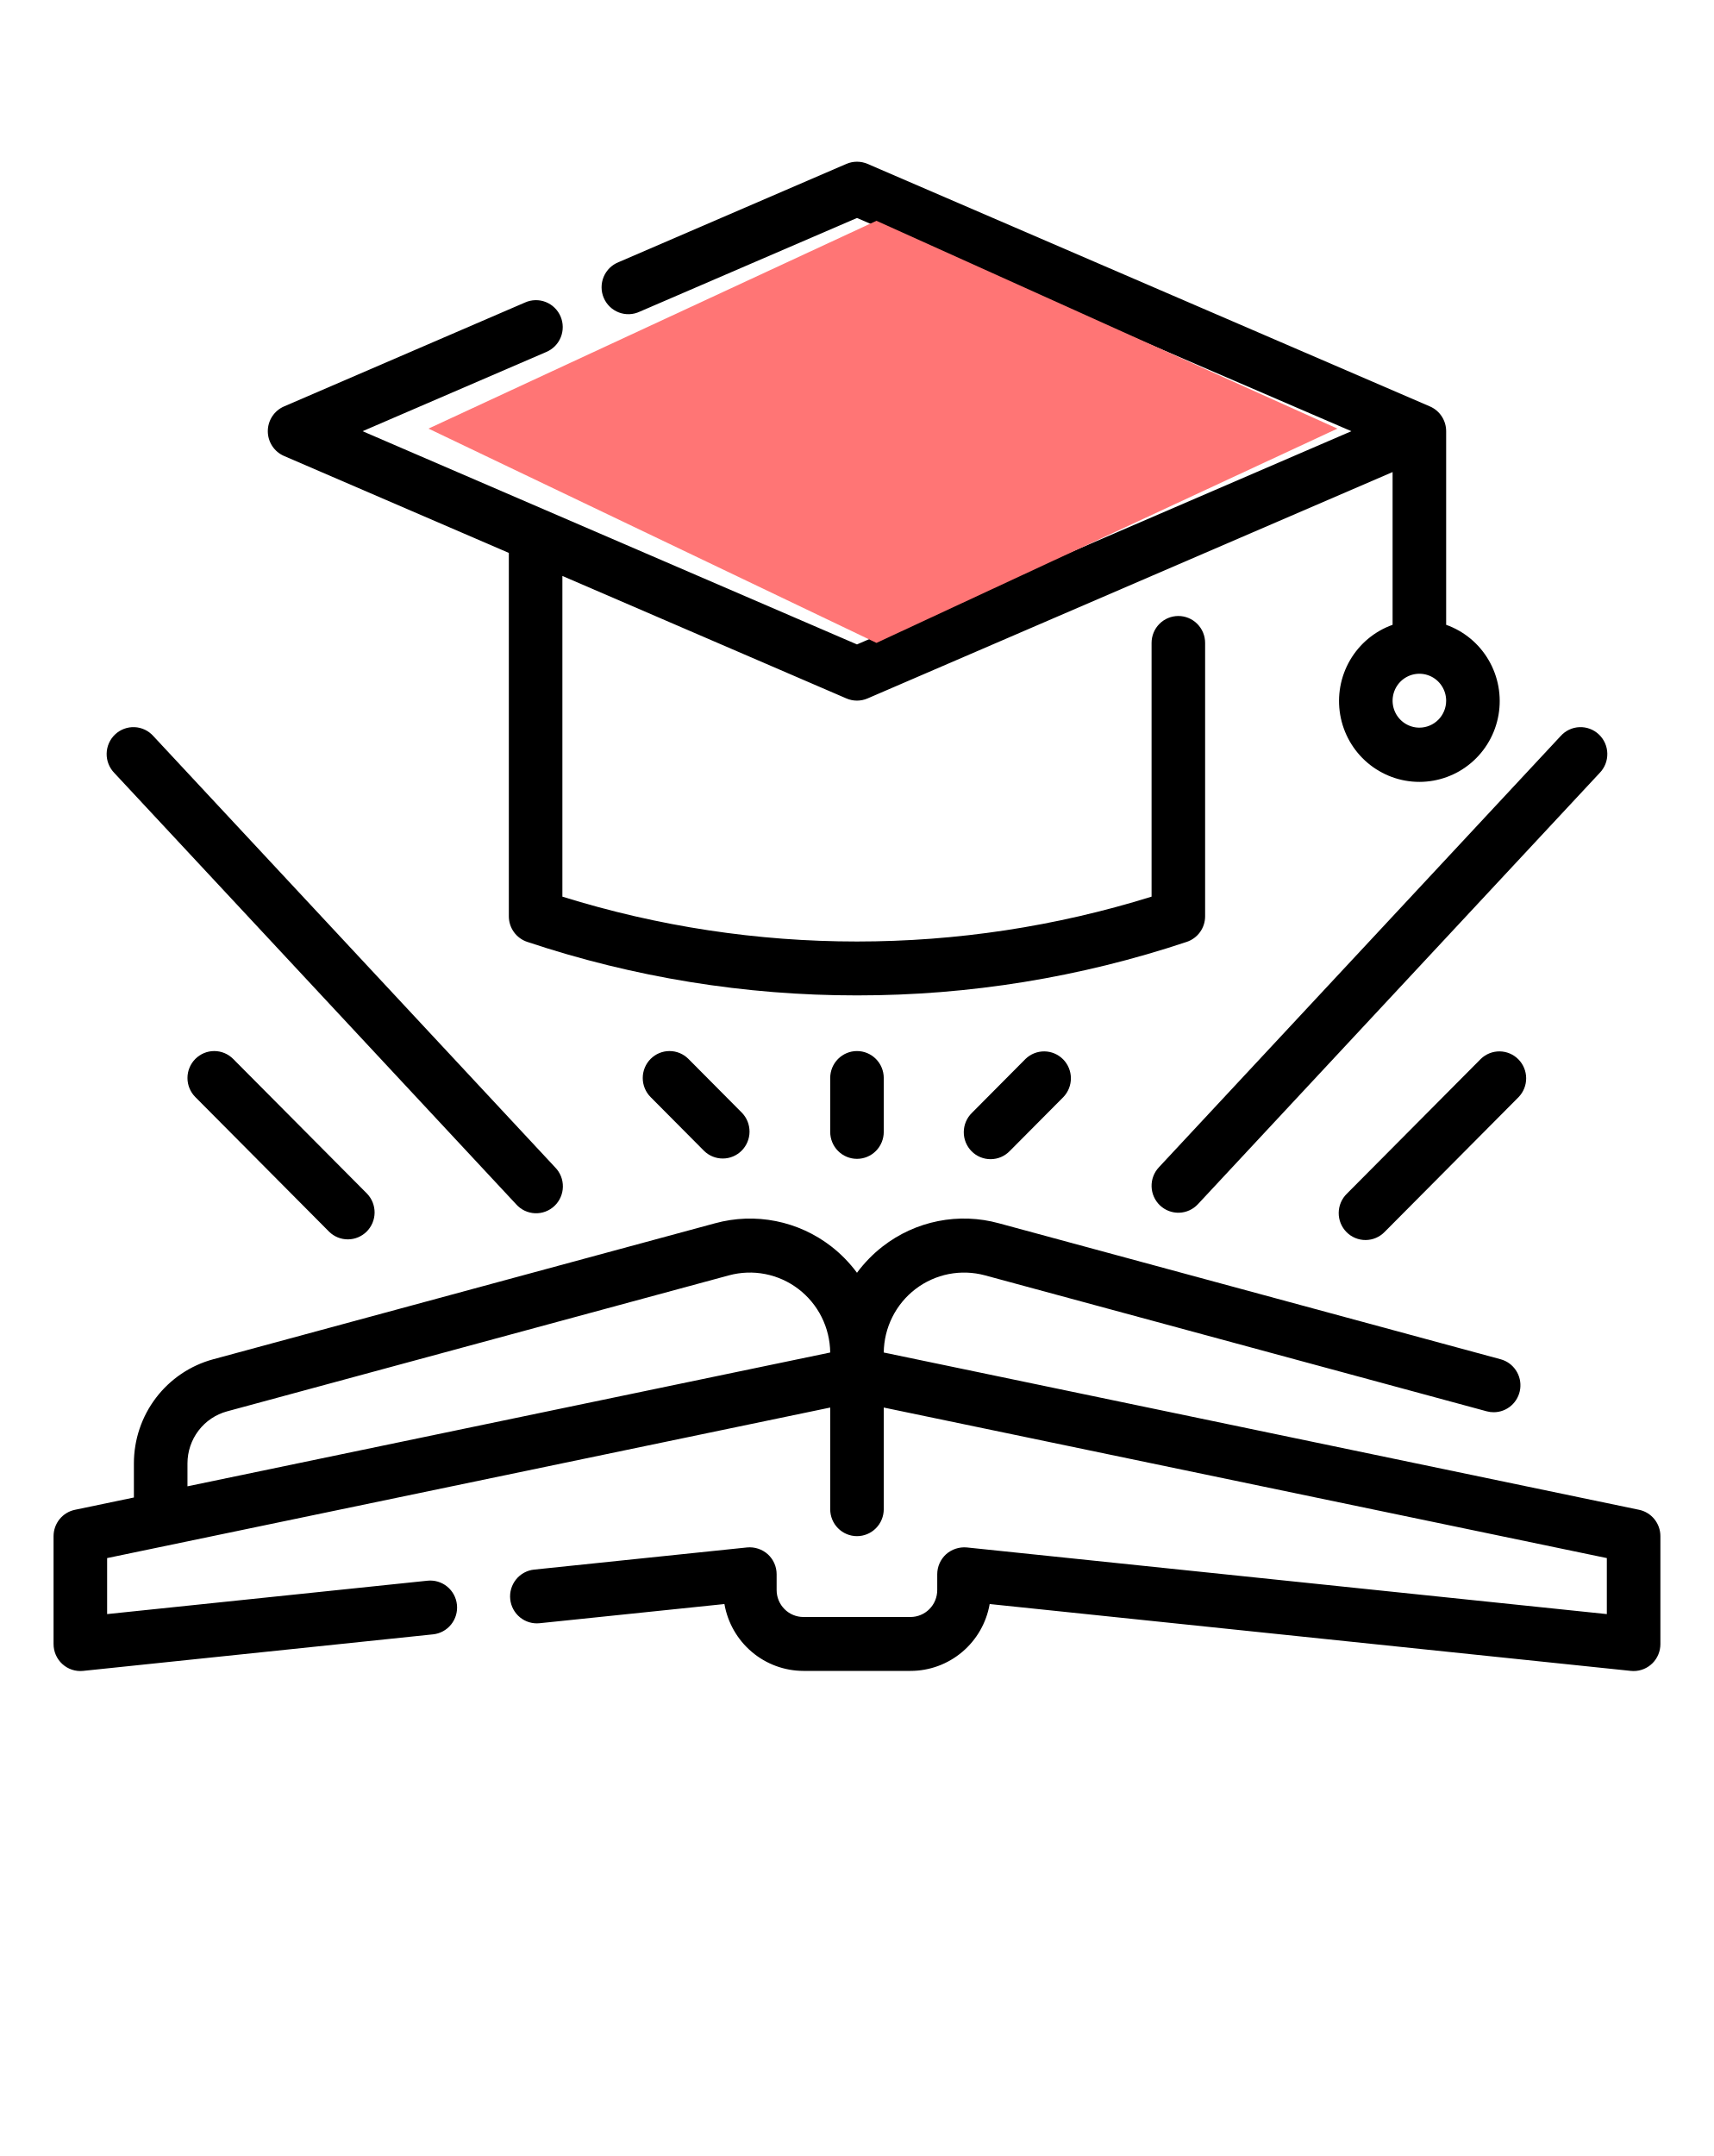
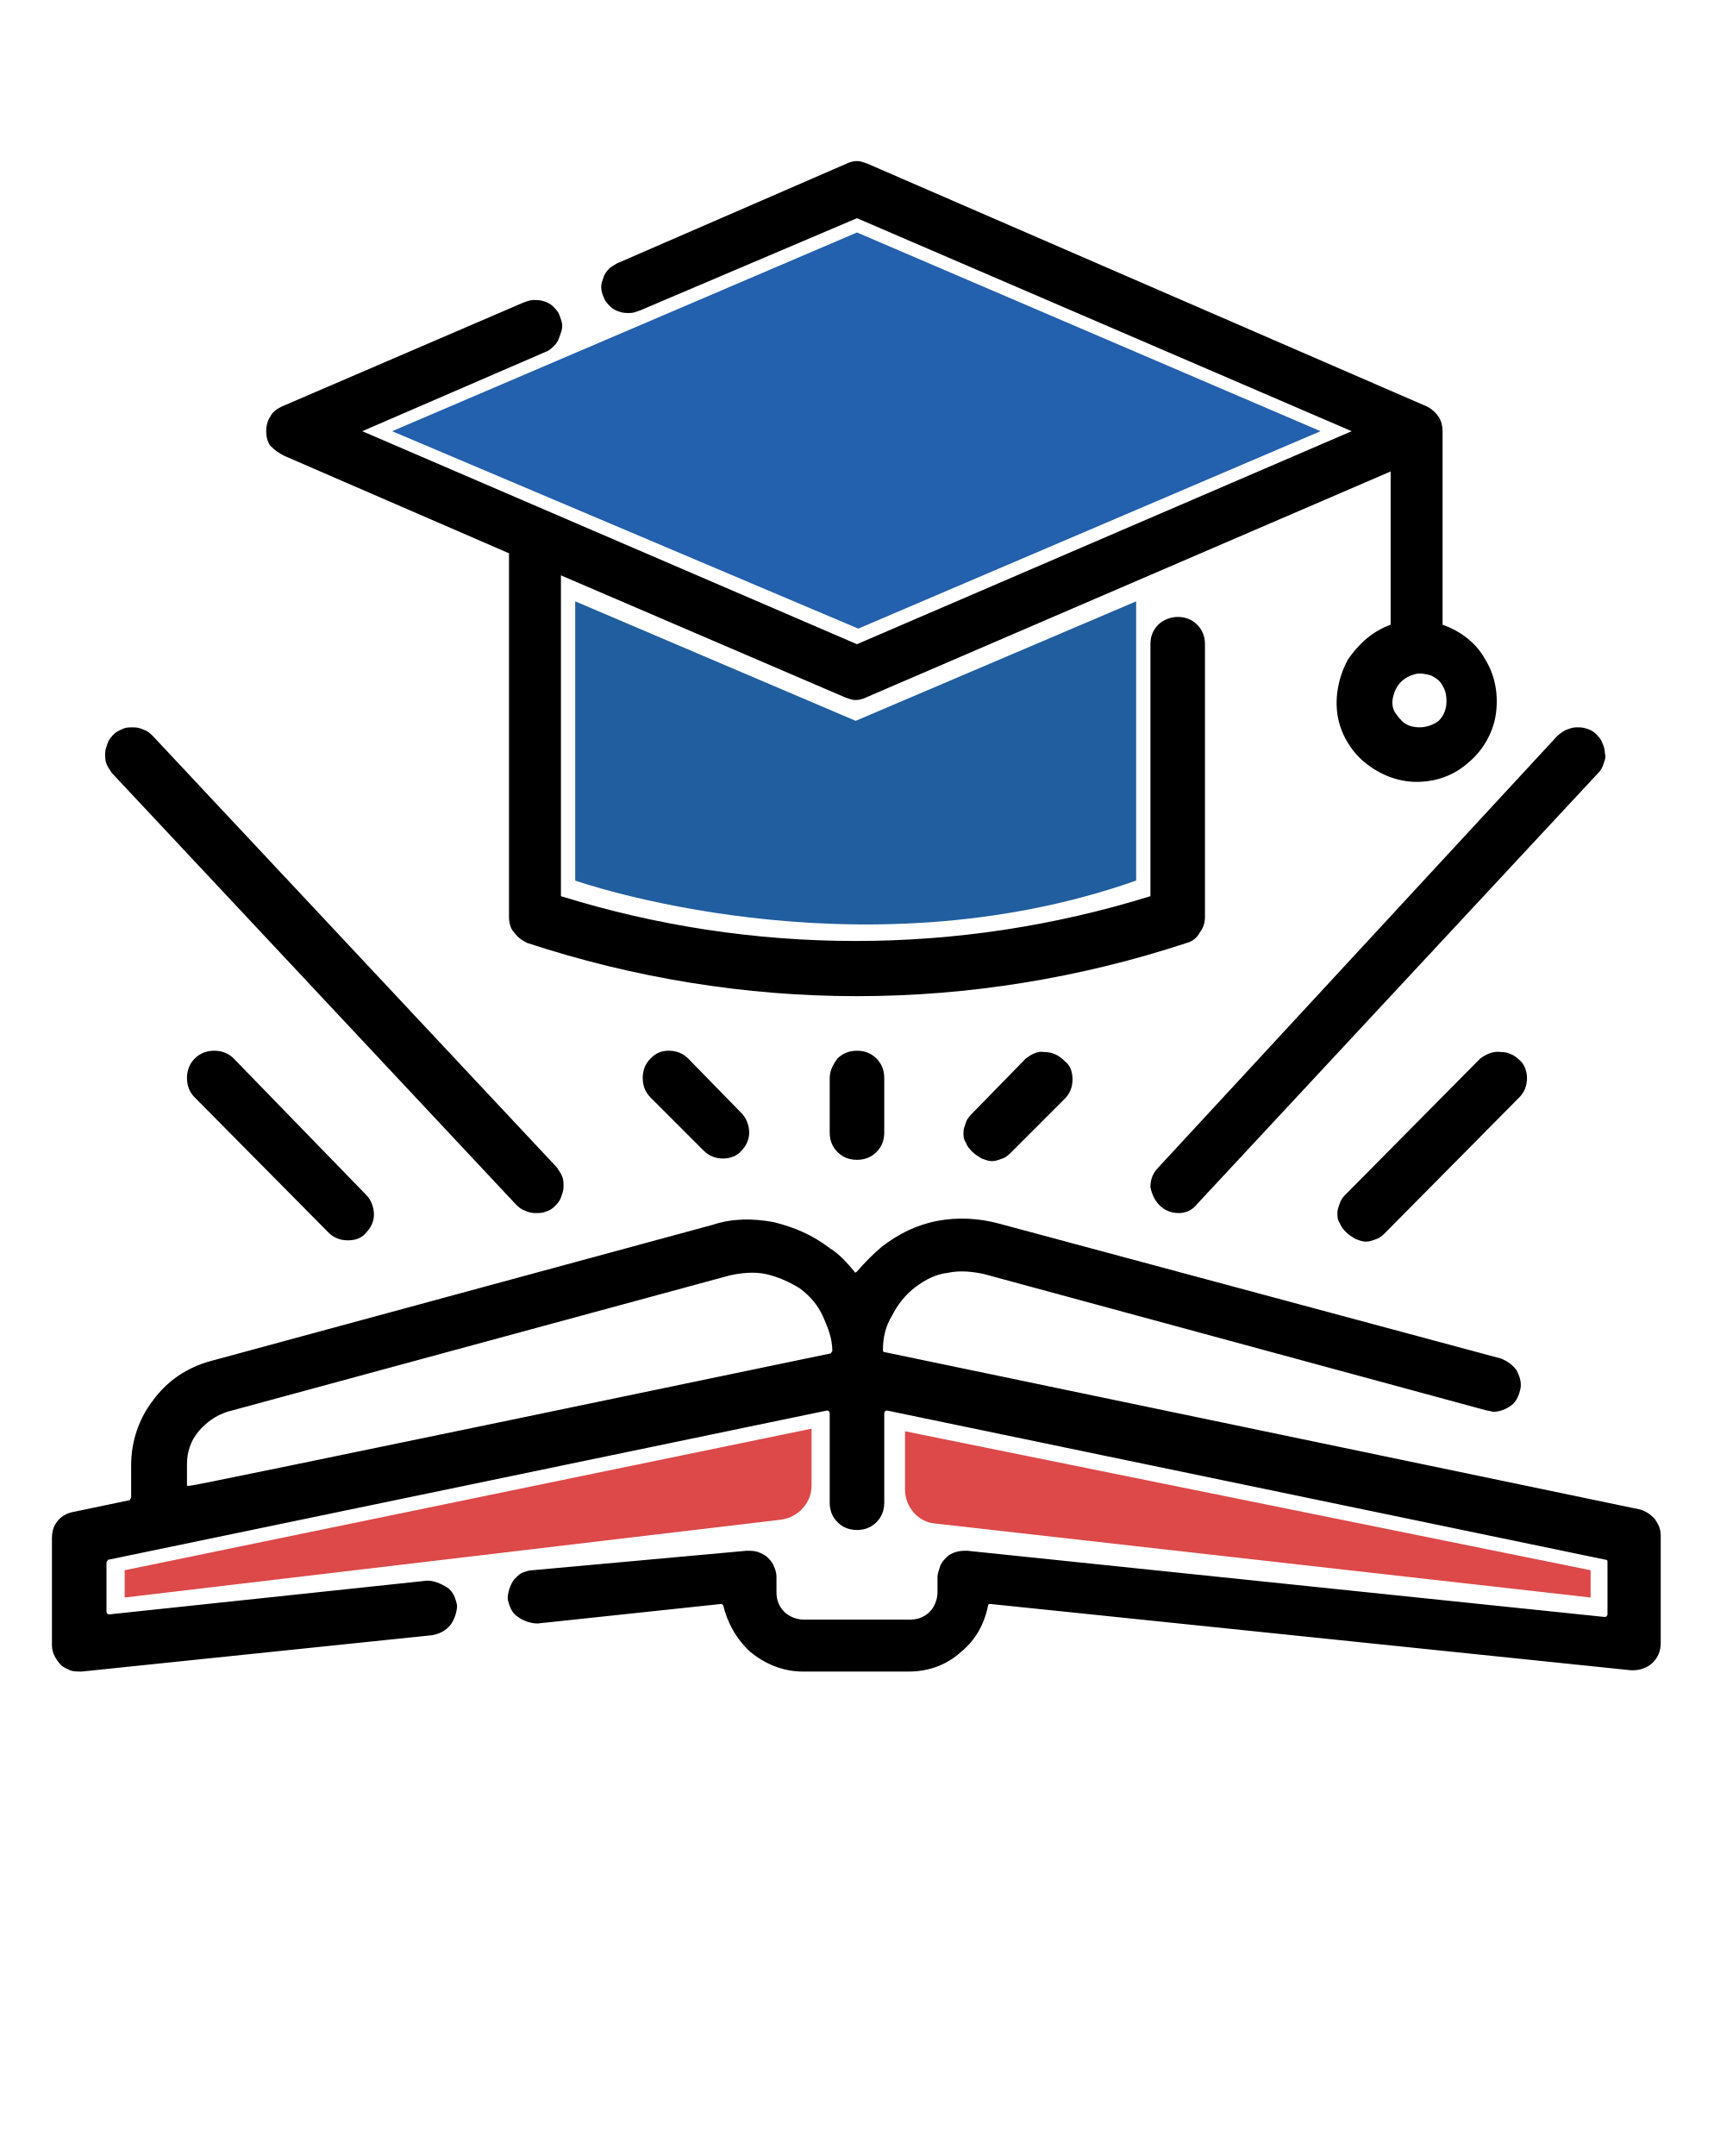
- <svg xmlns="http://www.w3.org/2000/svg" width="132" height="166" viewBox="0 0 132 166" fill="none">
-   <path d="M89.339 92.813C89.738 93.189 90.269 93.39 90.816 93.373C91.362 93.355 91.879 93.12 92.254 92.719L123.191 59.519C123.385 59.322 123.537 59.088 123.64 58.831C123.742 58.574 123.792 58.298 123.787 58.021C123.782 57.744 123.722 57.471 123.61 57.218C123.498 56.965 123.337 56.736 123.136 56.547C122.935 56.357 122.699 56.21 122.44 56.114C122.182 56.018 121.907 55.974 121.632 55.987C121.357 55.999 121.087 56.067 120.838 56.186C120.589 56.306 120.367 56.474 120.184 56.681L89.246 89.881C88.872 90.282 88.672 90.816 88.689 91.366C88.707 91.916 88.941 92.436 89.339 92.813Z" fill="black" />
-   <path d="M39.747 92.719C39.93 92.926 40.152 93.094 40.401 93.214C40.65 93.333 40.92 93.4 41.195 93.413C41.47 93.425 41.745 93.382 42.003 93.286C42.261 93.19 42.498 93.043 42.699 92.853C42.9 92.664 43.061 92.436 43.173 92.182C43.285 91.929 43.345 91.656 43.35 91.379C43.355 91.102 43.305 90.826 43.203 90.569C43.1 90.312 42.948 90.078 42.754 89.881L11.816 56.681C11.633 56.474 11.411 56.306 11.162 56.186C10.913 56.067 10.643 55.999 10.368 55.987C10.093 55.974 9.818 56.018 9.56 56.114C9.302 56.21 9.065 56.357 8.864 56.547C8.663 56.736 8.502 56.965 8.39 57.218C8.279 57.471 8.218 57.744 8.213 58.021C8.208 58.298 8.258 58.574 8.361 58.831C8.463 59.088 8.616 59.322 8.809 59.519L39.747 92.719Z" fill="black" />
-   <path d="M114.042 81.533L103.729 91.908C103.532 92.099 103.375 92.328 103.267 92.582C103.159 92.835 103.102 93.107 103.1 93.382C103.097 93.658 103.149 93.931 103.253 94.186C103.357 94.441 103.51 94.673 103.704 94.868C103.897 95.063 104.128 95.217 104.381 95.321C104.635 95.425 104.906 95.478 105.18 95.475C105.454 95.473 105.725 95.416 105.976 95.307C106.228 95.198 106.455 95.04 106.646 94.842L116.958 84.467C117.334 84.076 117.542 83.552 117.537 83.007C117.532 82.463 117.315 81.943 116.933 81.558C116.551 81.174 116.033 80.955 115.493 80.951C114.952 80.946 114.431 81.155 114.042 81.533Z" fill="black" />
-   <path d="M15.042 81.533C14.655 81.922 14.438 82.45 14.438 83C14.438 83.55 14.655 84.078 15.042 84.467L25.354 94.842C25.743 95.22 26.264 95.429 26.805 95.424C27.346 95.42 27.863 95.201 28.246 94.817C28.628 94.432 28.845 93.912 28.85 93.368C28.854 92.823 28.646 92.299 28.271 91.908L17.958 81.533C17.572 81.144 17.047 80.925 16.5 80.925C15.953 80.925 15.429 81.144 15.042 81.533Z" fill="black" />
-   <path d="M21.875 35.107L39.188 42.571V70.55C39.188 70.985 39.324 71.409 39.577 71.763C39.831 72.116 40.188 72.379 40.598 72.517C48.791 75.254 57.368 76.646 66 76.64C74.632 76.646 83.209 75.254 91.402 72.517C91.812 72.379 92.169 72.116 92.422 71.763C92.676 71.409 92.812 70.985 92.812 70.55V49.503C92.812 48.953 92.595 48.425 92.208 48.036C91.822 47.647 91.297 47.428 90.75 47.428C90.203 47.428 89.678 47.647 89.291 48.036C88.905 48.425 88.688 48.953 88.688 49.503V69.037C73.909 73.642 58.091 73.642 43.312 69.037V44.345L65.187 53.776C65.444 53.886 65.721 53.944 66 53.944C66.279 53.944 66.556 53.886 66.813 53.776L107.25 36.346V48.107C105.874 48.596 104.714 49.559 103.975 50.826C103.237 52.093 102.967 53.581 103.214 55.028C103.461 56.476 104.208 57.789 105.324 58.735C106.44 59.682 107.853 60.201 109.312 60.201C110.772 60.201 112.185 59.682 113.301 58.735C114.417 57.789 115.164 56.476 115.411 55.028C115.658 53.581 115.388 52.093 114.649 50.826C113.911 49.559 112.751 48.596 111.375 48.107V33.2C111.375 32.794 111.256 32.397 111.034 32.058C110.812 31.719 110.496 31.453 110.125 31.293L66.813 12.618C66.556 12.508 66.279 12.451 66 12.451C65.721 12.451 65.444 12.508 65.187 12.618L47.644 20.183C47.386 20.285 47.151 20.437 46.953 20.631C46.755 20.826 46.598 21.058 46.491 21.315C46.384 21.571 46.329 21.847 46.33 22.125C46.331 22.404 46.388 22.679 46.497 22.935C46.606 23.191 46.766 23.422 46.965 23.614C47.165 23.807 47.401 23.957 47.66 24.056C47.918 24.155 48.194 24.201 48.471 24.19C48.747 24.18 49.019 24.113 49.269 23.995L66 16.783L104.076 33.2L66 49.617L27.924 33.2L42.063 27.104C42.315 26.999 42.545 26.845 42.738 26.65C42.931 26.455 43.083 26.224 43.187 25.969C43.29 25.715 43.342 25.442 43.339 25.167C43.337 24.892 43.28 24.62 43.173 24.367C43.065 24.115 42.908 23.886 42.712 23.695C42.516 23.503 42.283 23.353 42.029 23.253C41.775 23.153 41.503 23.104 41.23 23.111C40.956 23.117 40.687 23.178 40.437 23.29L21.875 31.293C21.504 31.453 21.188 31.719 20.966 32.058C20.744 32.397 20.625 32.794 20.625 33.2C20.625 33.606 20.744 34.003 20.966 34.342C21.188 34.681 21.504 34.947 21.875 35.107ZM109.312 56.025C108.905 56.025 108.506 55.903 108.167 55.675C107.827 55.447 107.563 55.123 107.407 54.744C107.251 54.365 107.21 53.948 107.29 53.545C107.369 53.143 107.566 52.773 107.854 52.483C108.142 52.193 108.51 51.995 108.91 51.915C109.31 51.835 109.725 51.876 110.102 52.033C110.479 52.19 110.801 52.456 111.027 52.797C111.254 53.138 111.375 53.54 111.375 53.95C111.375 54.5 111.158 55.028 110.771 55.417C110.384 55.806 109.859 56.025 109.312 56.025Z" fill="black" />
-   <path d="M63.938 83V87.15C63.938 87.7 64.155 88.228 64.542 88.617C64.928 89.006 65.453 89.225 66 89.225C66.547 89.225 67.072 89.006 67.458 88.617C67.845 88.228 68.062 87.7 68.062 87.15V83C68.062 82.45 67.845 81.922 67.458 81.533C67.072 81.144 66.547 80.925 66 80.925C65.453 80.925 64.928 81.144 64.542 81.533C64.155 81.922 63.938 82.45 63.938 83Z" fill="black" />
-   <path d="M78.979 81.533L74.854 85.683C74.657 85.874 74.5 86.103 74.392 86.356C74.284 86.61 74.227 86.882 74.225 87.157C74.222 87.433 74.275 87.706 74.378 87.961C74.482 88.216 74.635 88.448 74.829 88.643C75.022 88.838 75.253 88.992 75.506 89.096C75.76 89.2 76.031 89.253 76.305 89.25C76.579 89.248 76.85 89.191 77.101 89.082C77.353 88.973 77.58 88.815 77.771 88.617L81.896 84.467C82.271 84.076 82.479 83.552 82.475 83.007C82.47 82.463 82.253 81.943 81.871 81.558C81.488 81.174 80.971 80.955 80.43 80.951C79.889 80.946 79.368 81.155 78.979 81.533Z" fill="black" />
-   <path d="M50.104 81.533C49.718 81.922 49.501 82.45 49.501 83C49.501 83.55 49.718 84.078 50.104 84.467L54.229 88.617C54.618 88.995 55.139 89.204 55.68 89.199C56.221 89.195 56.738 88.977 57.121 88.592C57.503 88.207 57.72 87.687 57.725 87.142C57.729 86.599 57.521 86.074 57.146 85.683L53.021 81.533C52.634 81.144 52.109 80.925 51.562 80.925C51.016 80.925 50.491 81.144 50.104 81.533Z" fill="black" />
-   <path d="M126.225 116.244L68.062 104.136C68.073 103.187 68.299 102.253 68.724 101.406C69.148 100.559 69.759 99.82 70.51 99.246C71.262 98.673 72.134 98.28 73.059 98.097C73.985 97.915 74.939 97.948 75.85 98.193L114.504 108.664C114.679 108.712 114.859 108.735 115.04 108.734C115.539 108.733 116.021 108.549 116.396 108.217C116.771 107.885 117.013 107.428 117.078 106.93C117.143 106.432 117.027 105.928 116.75 105.51C116.474 105.091 116.056 104.788 115.574 104.657L76.931 94.186C75.403 93.766 73.799 93.708 72.245 94.018C70.691 94.328 69.229 94.996 67.976 95.971C67.229 96.552 66.564 97.234 66 97.996C65.436 97.234 64.771 96.552 64.024 95.971C62.77 94.997 61.309 94.329 59.755 94.019C58.201 93.71 56.597 93.767 55.069 94.186L16.418 104.657C14.665 105.131 13.118 106.174 12.014 107.623C10.91 109.072 10.312 110.847 10.312 112.673V115.299L5.775 116.246C5.31 116.341 4.892 116.595 4.591 116.965C4.29 117.335 4.126 117.797 4.125 118.275V126.575C4.124 126.866 4.183 127.154 4.299 127.42C4.416 127.686 4.586 127.925 4.8 128.121C5.014 128.316 5.266 128.465 5.541 128.556C5.816 128.647 6.106 128.679 6.394 128.65L33.351 125.836C33.895 125.78 34.395 125.508 34.74 125.08C35.086 124.653 35.248 124.105 35.191 123.557C35.135 123.009 34.865 122.506 34.44 122.159C34.015 121.812 33.47 121.648 32.926 121.705L8.25 124.276V119.964L63.938 108.373V116.2C63.938 116.75 64.155 117.278 64.542 117.667C64.928 118.056 65.453 118.275 66 118.275C66.547 118.275 67.072 118.056 67.458 117.667C67.845 117.278 68.062 116.75 68.062 116.2V108.373L123.75 119.964V124.276L74.456 119.144C74.169 119.119 73.88 119.152 73.606 119.242C73.331 119.332 73.078 119.478 72.862 119.669C72.648 119.864 72.477 120.101 72.359 120.367C72.242 120.632 72.181 120.919 72.181 121.209V122.425C72.181 122.975 71.964 123.503 71.577 123.892C71.19 124.281 70.666 124.5 70.119 124.5H61.875C61.328 124.5 60.803 124.281 60.417 123.892C60.03 123.503 59.812 122.975 59.812 122.425V121.209C59.812 120.919 59.752 120.632 59.635 120.367C59.517 120.101 59.346 119.864 59.132 119.669C58.916 119.476 58.663 119.33 58.389 119.24C58.115 119.15 57.825 119.117 57.538 119.144L41.135 120.85C40.865 120.878 40.604 120.959 40.365 121.089C40.127 121.219 39.916 121.394 39.746 121.606C39.401 122.033 39.238 122.581 39.295 123.128C39.351 123.676 39.621 124.179 40.046 124.526C40.471 124.873 41.015 125.036 41.559 124.979L55.791 123.502C56.042 124.942 56.79 126.248 57.902 127.189C59.015 128.131 60.421 128.648 61.875 128.65H70.125C71.581 128.65 72.989 128.134 74.104 127.192C75.219 126.251 75.968 124.944 76.22 123.502L125.606 128.65C125.678 128.65 125.749 128.66 125.813 128.66C126.36 128.66 126.884 128.442 127.271 128.053C127.658 127.664 127.875 127.136 127.875 126.585V118.275C127.875 117.797 127.71 117.334 127.41 116.964C127.109 116.594 126.691 116.339 126.225 116.244ZM14.438 112.673C14.438 111.76 14.737 110.873 15.289 110.148C15.84 109.424 16.614 108.903 17.49 108.666L56.141 98.195C57.053 97.948 58.008 97.914 58.935 98.096C59.861 98.278 60.734 98.67 61.486 99.244C62.239 99.817 62.851 100.556 63.276 101.404C63.7 102.252 63.927 103.186 63.938 104.136L14.438 114.438V112.673Z" fill="black" />
-   <path d="M67.5 17L33 33L67.5 49.5L103 33L67.5 17Z" fill="#FF7575" />
+ <svg xmlns="http://www.w3.org/2000/svg" version="1.1" id="Layer_1" x="0px" y="0px" viewBox="0 0 132 166" style="enable-background:new 0 0 132 166;" xml:space="preserve">
+   <style type="text/css">
+ 	.st0{display:none;}
+ 	.st1{display:inline;}
+ 	.st2{display:inline;fill:#2360AD;}
+ 	.st3{display:inline;fill:#215D9E;}
+ 	.st4{display:inline;fill:#DD4849;}
+ 	.st5{display:inline;fill:none;}
+ 	.st6{fill:#2360AD;}
+ 	.st7{fill:none;}
+ 	.st8{fill:#DD4849;}
+ 	.st9{fill:#205E9F;}
+ </style>
+   <g class="st0">
+     <path class="st1" d="M89.3,92.8c0.4,0.4,0.9,0.6,1.5,0.6s1.1-0.3,1.4-0.7l30.9-33.2c0.2-0.2,0.3-0.4,0.4-0.7s0.2-0.5,0.1-0.8   c0-0.3-0.1-0.6-0.2-0.8c-0.1-0.3-0.3-0.5-0.5-0.7s-0.4-0.3-0.7-0.4c-0.3-0.1-0.5-0.1-0.8-0.1s-0.5,0.1-0.8,0.2   c-0.2,0.1-0.5,0.3-0.7,0.5L89.2,89.9c-0.4,0.4-0.6,0.9-0.6,1.5C88.7,91.9,88.9,92.4,89.3,92.8z" />
+     <path class="st1" d="M39.7,92.7c0.2,0.2,0.4,0.4,0.7,0.5c0.2,0.1,0.5,0.2,0.8,0.2s0.6,0,0.8-0.1c0.3-0.1,0.5-0.2,0.7-0.4   c0.2-0.2,0.4-0.4,0.5-0.7c0.1-0.3,0.2-0.5,0.2-0.8s0-0.6-0.1-0.8c-0.1-0.3-0.3-0.5-0.4-0.7L11.8,56.7c-0.2-0.2-0.4-0.4-0.7-0.5   c-0.2-0.1-0.5-0.2-0.8-0.2s-0.6,0-0.8,0.1S9,56.3,8.8,56.5s-0.4,0.4-0.5,0.7S8.1,57.7,8.1,58s0,0.6,0.1,0.8   c0.1,0.3,0.3,0.5,0.4,0.7L39.7,92.7z" />
+     <path class="st1" d="M114,81.5l-10.3,10.4c-0.2,0.2-0.4,0.4-0.5,0.7c-0.1,0.3-0.2,0.5-0.2,0.8s0,0.5,0.2,0.8   c0.1,0.3,0.3,0.5,0.5,0.7s0.4,0.3,0.7,0.5c0.3,0.1,0.5,0.2,0.8,0.2s0.5-0.1,0.8-0.2s0.5-0.3,0.7-0.5L117,84.5   c0.4-0.4,0.6-0.9,0.6-1.5c0-0.5-0.2-1.1-0.6-1.4c-0.4-0.4-0.9-0.6-1.4-0.6C115,80.9,114.4,81.2,114,81.5z" />
+     <path class="st1" d="M15,81.5c-0.4,0.4-0.6,0.9-0.6,1.5s0.2,1.1,0.6,1.5l10.3,10.4c0.4,0.4,0.9,0.6,1.5,0.6s1.1-0.2,1.4-0.6   c0.4-0.4,0.6-0.9,0.6-1.4s-0.2-1.1-0.6-1.5L18,81.5c-0.4-0.4-0.9-0.6-1.5-0.6S15.4,81.1,15,81.5z" />
+     <path class="st1" d="M21.9,35.1l17.3,7.5v28c0,0.4,0.1,0.9,0.4,1.2c0.3,0.4,0.6,0.6,1,0.8c8.2,2.7,16.8,4.1,25.4,4.1   s17.2-1.4,25.4-4.1c0.4-0.1,0.8-0.4,1-0.8c0.3-0.4,0.4-0.8,0.4-1.2v-21c0-0.6-0.2-1.1-0.6-1.5s-0.9-0.6-1.5-0.6   c-0.5,0-1.1,0.2-1.5,0.6c-0.4,0.4-0.6,0.9-0.6,1.5V69c-14.8,4.6-30.6,4.6-45.4,0V44.3l21.9,9.4c0.3,0.1,0.5,0.2,0.8,0.2   s0.6-0.1,0.8-0.2l40.4-17.4v11.8c-1.4,0.5-2.5,1.5-3.3,2.7c-0.7,1.3-1,2.8-0.8,4.2s1,2.8,2.1,3.7s2.5,1.5,4,1.5s2.9-0.5,4-1.5   c1.1-0.9,1.9-2.3,2.1-3.7s0-2.9-0.8-4.2c-0.7-1.3-1.9-2.2-3.3-2.7V33.2c0-0.4-0.1-0.8-0.3-1.1c-0.2-0.3-0.5-0.6-0.9-0.8L66.8,12.6   c-0.3-0.1-0.5-0.2-0.8-0.2s-0.6,0.1-0.8,0.2l-17.5,7.6c-0.3,0.1-0.5,0.3-0.7,0.4c-0.2,0.2-0.4,0.4-0.5,0.7s-0.2,0.5-0.2,0.8   s0.1,0.6,0.2,0.8c0.1,0.3,0.3,0.5,0.5,0.7s0.4,0.3,0.7,0.4s0.5,0.1,0.8,0.1s0.5-0.1,0.8-0.2L66,16.8l38.1,16.4L66,49.6L27.9,33.2   L42,27.1c0.3-0.1,0.5-0.3,0.7-0.5s0.3-0.4,0.4-0.7c0.1-0.3,0.2-0.5,0.2-0.8s-0.1-0.5-0.2-0.8c-0.1-0.3-0.3-0.5-0.5-0.7   s-0.4-0.3-0.7-0.4s-0.5-0.1-0.8-0.1s-0.5,0.1-0.8,0.2l-18.6,8c-0.4,0.2-0.7,0.4-0.9,0.8c-0.2,0.3-0.3,0.7-0.3,1.1   c0,0.4,0.1,0.8,0.3,1.1C21.2,34.7,21.5,34.9,21.9,35.1z M109.3,56c-0.4,0-0.8-0.1-1.1-0.3c-0.3-0.2-0.6-0.6-0.8-0.9   c-0.2-0.4-0.2-0.8-0.1-1.2s0.3-0.8,0.6-1.1c0.3-0.3,0.7-0.5,1.1-0.6s0.8,0,1.2,0.1c0.4,0.2,0.7,0.4,0.9,0.8   c0.2,0.3,0.3,0.7,0.3,1.2c0,0.6-0.2,1.1-0.6,1.5C110.4,55.8,109.9,56,109.3,56z" />
+     <path class="st1" d="M63.9,83v4.2c0,0.6,0.2,1.1,0.6,1.5s0.9,0.6,1.5,0.6s1.1-0.2,1.5-0.6s0.6-0.9,0.6-1.5V83   c0-0.6-0.2-1.1-0.6-1.5s-0.9-0.6-1.5-0.6s-1.1,0.2-1.5,0.6C64.2,81.9,63.9,82.4,63.9,83z" />
+     <path class="st1" d="M79,81.5l-4.1,4.2c-0.2,0.2-0.4,0.4-0.5,0.7c-0.1,0.3-0.2,0.5-0.2,0.8s0,0.5,0.2,0.8c0.1,0.3,0.3,0.5,0.5,0.7   s0.4,0.3,0.7,0.5c0.3,0.1,0.5,0.2,0.8,0.2s0.5-0.1,0.8-0.2s0.5-0.3,0.7-0.5l4.1-4.1c0.4-0.4,0.6-0.9,0.6-1.5S82.4,82,82,81.7   c-0.5-0.5-1-0.7-1.6-0.7C79.9,80.9,79.4,81.2,79,81.5z" />
+     <path class="st1" d="M50.1,81.5c-0.4,0.4-0.6,0.9-0.6,1.5s0.2,1.1,0.6,1.5l4.1,4.1c0.4,0.4,0.9,0.6,1.5,0.6c0.5,0,1.1-0.2,1.4-0.6   c0.4-0.4,0.6-0.9,0.6-1.4s-0.2-1.1-0.6-1.5L53,81.5c-0.4-0.4-0.9-0.6-1.5-0.6S50.5,81.1,50.1,81.5z" />
+     <path class="st1" d="M126.2,116.2L68,104.1c0-0.9,0.2-1.9,0.7-2.7c0.4-0.8,1-1.6,1.8-2.2s1.6-1,2.5-1.1c0.9-0.2,1.9-0.1,2.8,0.1   l38.7,10.5c0.2,0,0.4,0.1,0.5,0.1c0.5,0,1-0.2,1.4-0.5s0.6-0.8,0.7-1.3s-0.1-1-0.3-1.4c-0.3-0.4-0.7-0.7-1.2-0.9L76.9,94.2   c-1.5-0.4-3.1-0.5-4.7-0.2s-3,1-4.3,2c-0.7,0.6-1.4,1.3-2,2c-0.6-0.8-1.2-1.4-2-2c-1.3-1-2.7-1.6-4.3-2c-1.6-0.3-3.2-0.3-4.7,0.2   l-38.7,10.5c-1.8,0.5-3.3,1.5-4.4,3c-1.1,1.4-1.7,3.2-1.7,5v2.6l-4.5,0.9c-0.5,0.1-0.9,0.3-1.2,0.7c-0.3,0.4-0.5,0.8-0.5,1.3v8.3   c0,0.3,0.1,0.6,0.2,0.8s0.3,0.5,0.5,0.7s0.5,0.3,0.7,0.4s0.6,0.1,0.9,0.1l27-2.8c0.5-0.1,1-0.3,1.4-0.8c0.3-0.4,0.5-1,0.5-1.5   c-0.1-0.5-0.3-1.1-0.8-1.4s-1-0.5-1.5-0.5l-24.7,2.6V120l55.7-11.6v7.1c0,0.6,0.2,1.1,0.6,1.5s0.9,0.6,1.5,0.6s1.1-0.2,1.5-0.6   s0.6-0.9,0.6-1.5v-7.1l55.7,11.6v4.3l-49.3-5.1c-0.3,0-0.6,0-0.9,0.1s-0.5,0.2-0.7,0.4c-0.2,0.2-0.4,0.4-0.5,0.7   c-0.1,0.3-0.2,0.6-0.2,0.8v1.2c0,0.5-0.2,1.1-0.6,1.5s-0.9,0.6-1.5,0.6h-8.2c-0.5,0-1.1-0.2-1.5-0.6s-0.6-0.9-0.6-1.5v-1.2   c0-0.3-0.1-0.6-0.2-0.8c-0.1-0.3-0.3-0.5-0.5-0.7s-0.5-0.3-0.7-0.4c-0.3-0.1-0.6-0.1-0.9-0.1L41,120.9c-0.3,0-0.5,0.1-0.8,0.2   c-0.2,0.1-0.4,0.3-0.6,0.5c-0.3,0.4-0.5,1-0.5,1.5c0.1,0.5,0.3,1.1,0.8,1.4c0.4,0.3,1,0.5,1.5,0.5l14.2-1.5c0.3,1.4,1,2.7,2.1,3.7   c1.1,0.9,2.5,1.5,4,1.5H70c1.5,0,2.9-0.5,4-1.5c1.1-0.9,1.9-2.2,2.1-3.7l49.4,5.1c0.1,0,0.1,0,0.2,0c0.5,0,1.1-0.2,1.5-0.6   c0.4-0.4,0.6-0.9,0.6-1.5v-8.3c0-0.5-0.2-0.9-0.5-1.3C127.1,116.6,126.7,116.3,126.2,116.2z M14.4,112.7c0-0.9,0.3-1.8,0.9-2.5   c0.6-0.7,1.3-1.2,2.2-1.5l38.7-10.5c0.9-0.2,1.9-0.3,2.8-0.1s1.8,0.6,2.6,1.1c0.8,0.6,1.4,1.3,1.8,2.2s0.7,1.8,0.7,2.7l-49.5,10.3   v-1.7H14.4z" />
+     <polygon class="st2" points="66.4,48.4 30.5,33.1 66,17.9 101.7,33.2  " />
+     <path class="st3" d="M44.3,46v22.2c0,0,21.7,7.6,43.3-0.1V50.2c0-2-2.1-3.4-3.9-2.6L66,55.2L44.3,46z" />
+     <path class="st4" d="M15.6,113.3l47-9.9c0,0-0.5-4.4-6.2-4.1c-7.1,1.8-37.3,9.8-38.6,10.2h-0.1C17.4,109.7,15.6,110,15.6,113.3z" />
+     <path class="st4" d="M116.3,113.2l-47-9.7c0,0,0.7-4.8,6-4.2c0.1,0,0.3,0,0.4,0.1c7.4,1.9,36.6,9.4,38.5,10.1h0.1   C114.6,109.6,116.3,109.8,116.3,113.2z" />
+     <path class="st5" d="M72.3,113.7" />
+     <path class="st5" d="M74.3,99.2c0,0-4,1.4-3.8,4.1c10.5,2.1,41.2,8.4,41.2,8.4l-1.4-3.2" />
+     <path class="st4" d="M9.6,120.9v2.1l50.6-6c1.3-0.2,2.3-1.3,2.3-2.6V110L9.6,120.9z" />
+     <path class="st4" d="M122.5,120.9v2.1L72,117.3c-1.3-0.1-2.3-1.3-2.3-2.6v-4.5L122.5,120.9z" />
+   </g>
+   <g id="Layer_1_copy">
+     <path d="M89.3,92.8c0.4,0.4,0.9,0.6,1.5,0.6s1.1-0.3,1.4-0.7l30.9-33.2c0.2-0.2,0.3-0.4,0.4-0.7s0.2-0.5,0.1-0.8   c0-0.3-0.1-0.6-0.2-0.8c-0.1-0.3-0.3-0.5-0.5-0.7s-0.4-0.3-0.7-0.4c-0.3-0.1-0.5-0.1-0.8-0.1s-0.5,0.1-0.8,0.2   c-0.2,0.1-0.5,0.3-0.7,0.5L89.2,89.9c-0.4,0.4-0.6,0.9-0.6,1.5C88.7,91.9,88.9,92.4,89.3,92.8z" />
+     <path d="M39.7,92.7c0.2,0.2,0.4,0.4,0.7,0.5c0.2,0.1,0.5,0.2,0.8,0.2s0.6,0,0.8-0.1c0.3-0.1,0.5-0.2,0.7-0.4   c0.2-0.2,0.4-0.4,0.5-0.7c0.1-0.3,0.2-0.5,0.2-0.8s0-0.6-0.1-0.8c-0.1-0.3-0.3-0.5-0.4-0.7L11.8,56.7c-0.2-0.2-0.4-0.4-0.7-0.5   c-0.2-0.1-0.5-0.2-0.8-0.2s-0.6,0-0.8,0.1S9,56.3,8.8,56.5s-0.4,0.4-0.5,0.7S8.1,57.7,8.1,58s0,0.6,0.1,0.8   c0.1,0.3,0.3,0.5,0.4,0.7L39.7,92.7z" />
+     <path d="M114,81.5l-10.3,10.4c-0.2,0.2-0.4,0.4-0.5,0.7c-0.1,0.3-0.2,0.5-0.2,0.8s0,0.5,0.2,0.8c0.1,0.3,0.3,0.5,0.5,0.7   s0.4,0.3,0.7,0.5c0.3,0.1,0.5,0.2,0.8,0.2s0.5-0.1,0.8-0.2s0.5-0.3,0.7-0.5L117,84.5c0.4-0.4,0.6-0.9,0.6-1.5   c0-0.5-0.2-1.1-0.6-1.4c-0.4-0.4-0.9-0.6-1.4-0.6C115,80.9,114.4,81.2,114,81.5z" />
+     <path d="M15,81.5c-0.4,0.4-0.6,0.9-0.6,1.5s0.2,1.1,0.6,1.5l10.3,10.4c0.4,0.4,0.9,0.6,1.5,0.6s1.1-0.2,1.4-0.6   c0.4-0.4,0.6-0.9,0.6-1.4s-0.2-1.1-0.6-1.5L18,81.5c-0.4-0.4-0.9-0.6-1.5-0.6S15.4,81.1,15,81.5z" />
+     <path d="M21.9,35.1l17.3,7.5v28c0,0.4,0.1,0.9,0.4,1.2c0.3,0.4,0.6,0.6,1,0.8c8.2,2.7,16.8,4.1,25.4,4.1s17.2-1.4,25.4-4.1   c0.4-0.1,0.8-0.4,1-0.8c0.3-0.4,0.4-0.8,0.4-1.2v-21c0-0.6-0.2-1.1-0.6-1.5s-0.9-0.6-1.5-0.6c-0.5,0-1.1,0.2-1.5,0.6   c-0.4,0.4-0.6,0.9-0.6,1.5V69c-14.8,4.6-30.6,4.6-45.4,0V44.3l21.9,9.4c0.3,0.1,0.5,0.2,0.8,0.2s0.6-0.1,0.8-0.2l40.4-17.4v11.8   c-1.4,0.5-2.5,1.5-3.3,2.7c-0.7,1.3-1,2.8-0.8,4.2s1,2.8,2.1,3.7s2.5,1.5,4,1.5s2.9-0.5,4-1.5c1.1-0.9,1.9-2.3,2.1-3.7   s0-2.9-0.8-4.2c-0.7-1.3-1.9-2.2-3.3-2.7V33.2c0-0.4-0.1-0.8-0.3-1.1c-0.2-0.3-0.5-0.6-0.9-0.8L66.8,12.6c-0.3-0.1-0.5-0.2-0.8-0.2   s-0.6,0.1-0.8,0.2l-17.5,7.6c-0.3,0.1-0.5,0.3-0.7,0.4c-0.2,0.2-0.4,0.4-0.5,0.7s-0.2,0.5-0.2,0.8s0.1,0.6,0.2,0.8   c0.1,0.3,0.3,0.5,0.5,0.7s0.4,0.3,0.7,0.4s0.5,0.1,0.8,0.1s0.5-0.1,0.8-0.2L66,16.8l38.1,16.4L66,49.6L27.9,33.2L42,27.1   c0.3-0.1,0.5-0.3,0.7-0.5s0.3-0.4,0.4-0.7c0.1-0.3,0.2-0.5,0.2-0.8s-0.1-0.5-0.2-0.8c-0.1-0.3-0.3-0.5-0.5-0.7s-0.4-0.3-0.7-0.4   s-0.5-0.1-0.8-0.1s-0.5,0.1-0.8,0.2l-18.6,8c-0.4,0.2-0.7,0.4-0.9,0.8c-0.2,0.3-0.3,0.7-0.3,1.1c0,0.4,0.1,0.8,0.3,1.1   C21.2,34.7,21.5,34.9,21.9,35.1z M109.3,56c-0.4,0-0.8-0.1-1.1-0.3c-0.3-0.2-0.6-0.6-0.8-0.9c-0.2-0.4-0.2-0.8-0.1-1.2   s0.3-0.8,0.6-1.1c0.3-0.3,0.7-0.5,1.1-0.6s0.8,0,1.2,0.1c0.4,0.2,0.7,0.4,0.9,0.8c0.2,0.3,0.3,0.7,0.3,1.2c0,0.6-0.2,1.1-0.6,1.5   C110.4,55.8,109.9,56,109.3,56z" />
+     <path d="M63.9,83v4.2c0,0.6,0.2,1.1,0.6,1.5s0.9,0.6,1.5,0.6s1.1-0.2,1.5-0.6s0.6-0.9,0.6-1.5V83c0-0.6-0.2-1.1-0.6-1.5   s-0.9-0.6-1.5-0.6s-1.1,0.2-1.5,0.6C64.2,81.9,63.9,82.4,63.9,83z" />
+     <path d="M79,81.5l-4.1,4.2c-0.2,0.2-0.4,0.4-0.5,0.7c-0.1,0.3-0.2,0.5-0.2,0.8s0,0.5,0.2,0.8c0.1,0.3,0.3,0.5,0.5,0.7   s0.4,0.3,0.7,0.5c0.3,0.1,0.5,0.2,0.8,0.2s0.5-0.1,0.8-0.2s0.5-0.3,0.7-0.5l4.1-4.1c0.4-0.4,0.6-0.9,0.6-1.5S82.4,82,82,81.7   c-0.5-0.5-1-0.7-1.6-0.7C79.9,80.9,79.4,81.2,79,81.5z" />
+     <path d="M50.1,81.5c-0.4,0.4-0.6,0.9-0.6,1.5s0.2,1.1,0.6,1.5l4.1,4.1c0.4,0.4,0.9,0.6,1.5,0.6c0.5,0,1.1-0.2,1.4-0.6   c0.4-0.4,0.6-0.9,0.6-1.4s-0.2-1.1-0.6-1.5L53,81.5c-0.4-0.4-0.9-0.6-1.5-0.6S50.5,81.1,50.1,81.5z" />
+     <path d="M126.2,116.2l-58.1-12.1c-0.1,0-0.1-0.1-0.1-0.2c0-0.9,0.2-1.8,0.7-2.6c0.4-0.8,1-1.6,1.8-2.2s1.6-1,2.5-1.1   c0.9-0.2,1.9-0.1,2.8,0.1l38.7,10.5c0.2,0,0.4,0.1,0.5,0.1c0.5,0,1-0.2,1.4-0.5s0.6-0.8,0.7-1.3s-0.1-1-0.3-1.4   c-0.3-0.4-0.7-0.7-1.2-0.9L76.9,94.2c-1.5-0.4-3.1-0.5-4.7-0.2c-1.6,0.3-3,1-4.3,2c0,0,0,0,0,0c-0.7,0.6-1.3,1.2-1.9,1.9   c-0.1,0.1-0.2,0.1-0.2,0c-0.6-0.7-1.1-1.3-1.9-1.8c-1.3-1-2.7-1.6-4.3-2c0,0,0,0,0,0c-1.6-0.3-3.2-0.3-4.7,0.2l-38.7,10.5   c-1.8,0.5-3.3,1.5-4.4,3c-1.1,1.4-1.7,3.2-1.7,5v2.5c0,0.1-0.1,0.1-0.1,0.2l-4.3,0.9c-0.6,0.1-1.1,0.4-1.4,0.9   c-0.2,0.3-0.3,0.7-0.3,1.1v8.3c0,0.3,0.1,0.6,0.2,0.8s0.3,0.5,0.5,0.7s0.5,0.3,0.7,0.4s0.6,0.1,0.9,0.1l27-2.8   c0.5-0.1,1-0.3,1.4-0.8c0.3-0.4,0.5-1,0.5-1.5c-0.1-0.5-0.3-1.1-0.8-1.4s-1-0.5-1.5-0.5l-24.5,2.6c-0.1,0-0.2-0.1-0.2-0.2v-3.8   c0-0.1,0.1-0.1,0.1-0.2l55.4-11.5c0.1,0,0.2,0.1,0.2,0.2v6.9c0,0.6,0.2,1.1,0.6,1.5s0.9,0.6,1.5,0.6s1.1-0.2,1.5-0.6   s0.6-0.9,0.6-1.5v-6.9c0-0.1,0.1-0.2,0.2-0.2l55.4,11.5c0.1,0,0.1,0.1,0.1,0.2v4c0,0.1-0.1,0.2-0.2,0.2l-49.1-5.1   c-0.3,0-0.6,0-0.9,0.1s-0.5,0.2-0.7,0.4c-0.2,0.2-0.4,0.4-0.5,0.7c-0.1,0.3-0.2,0.6-0.2,0.8v1.2c0,0.5-0.2,1.1-0.6,1.5   s-0.9,0.6-1.5,0.6h-8.2c-0.5,0-1.1-0.2-1.5-0.6s-0.6-0.9-0.6-1.5v-1.2c0-0.3-0.1-0.6-0.2-0.8c-0.1-0.3-0.3-0.5-0.5-0.7   s-0.5-0.3-0.7-0.4c-0.3-0.1-0.6-0.1-0.9-0.1L41,120.9c-0.3,0-0.5,0.1-0.8,0.2c-0.2,0.1-0.4,0.3-0.6,0.5c-0.3,0.4-0.5,1-0.5,1.5   c0.1,0.5,0.3,1.1,0.8,1.4c0.4,0.3,1,0.5,1.5,0.5l14.1-1.5c0.1,0,0.1,0,0.2,0.1c0.3,1.3,1,2.6,2.1,3.6c1.1,0.9,2.5,1.5,4,1.5H70   c1.5,0,2.9-0.5,4-1.5c1.1-0.9,1.8-2.1,2.1-3.6c0-0.1,0.1-0.1,0.2-0.1l49.3,5.1c0.1,0,0.1,0,0.2,0c0.5,0,1.1-0.2,1.5-0.6   c0.4-0.4,0.6-0.9,0.6-1.5v-8.3c0-0.5-0.2-0.9-0.5-1.3C127.1,116.6,126.7,116.3,126.2,116.2z M14.4,112.7c0-0.9,0.3-1.8,0.9-2.5   c0.6-0.7,1.3-1.2,2.2-1.5l38.7-10.5c0.9-0.2,1.9-0.3,2.8-0.1s1.8,0.6,2.6,1.1c0.8,0.6,1.4,1.3,1.8,2.2c0.4,0.9,0.7,1.7,0.7,2.6   c0,0.1-0.1,0.1-0.1,0.2c0,0-49.4,10.3-49.4,10.2h-0.2V112.7z" />
+     <polygon class="st6" points="66.1,48.4 30.2,33.2 66,17.9 101.7,33.2  " />
+     <path class="st7" d="M72.3,113.7" />
+     <path class="st7" d="M74.3,99.2c0,0-4,1.4-3.8,4.1c10.5,2.1,41.2,8.4,41.2,8.4l-1.4-3.2" />
+     <path class="st8" d="M9.6,120.9v2.1l50.6-6c1.3-0.2,2.3-1.3,2.3-2.6V110L9.6,120.9z" />
+     <path class="st8" d="M122.5,120.9v2.1L72,117.3c-1.3-0.1-2.3-1.3-2.3-2.6v-4.5L122.5,120.9z" />
+   </g>
+   <path class="st9" d="M44.3,46.3v21.5c0,0,21.6,7.6,43.2,0c0-12.8,0-21.5,0-21.5l-21.6,9.2L44.3,46.3z" />
</svg>
